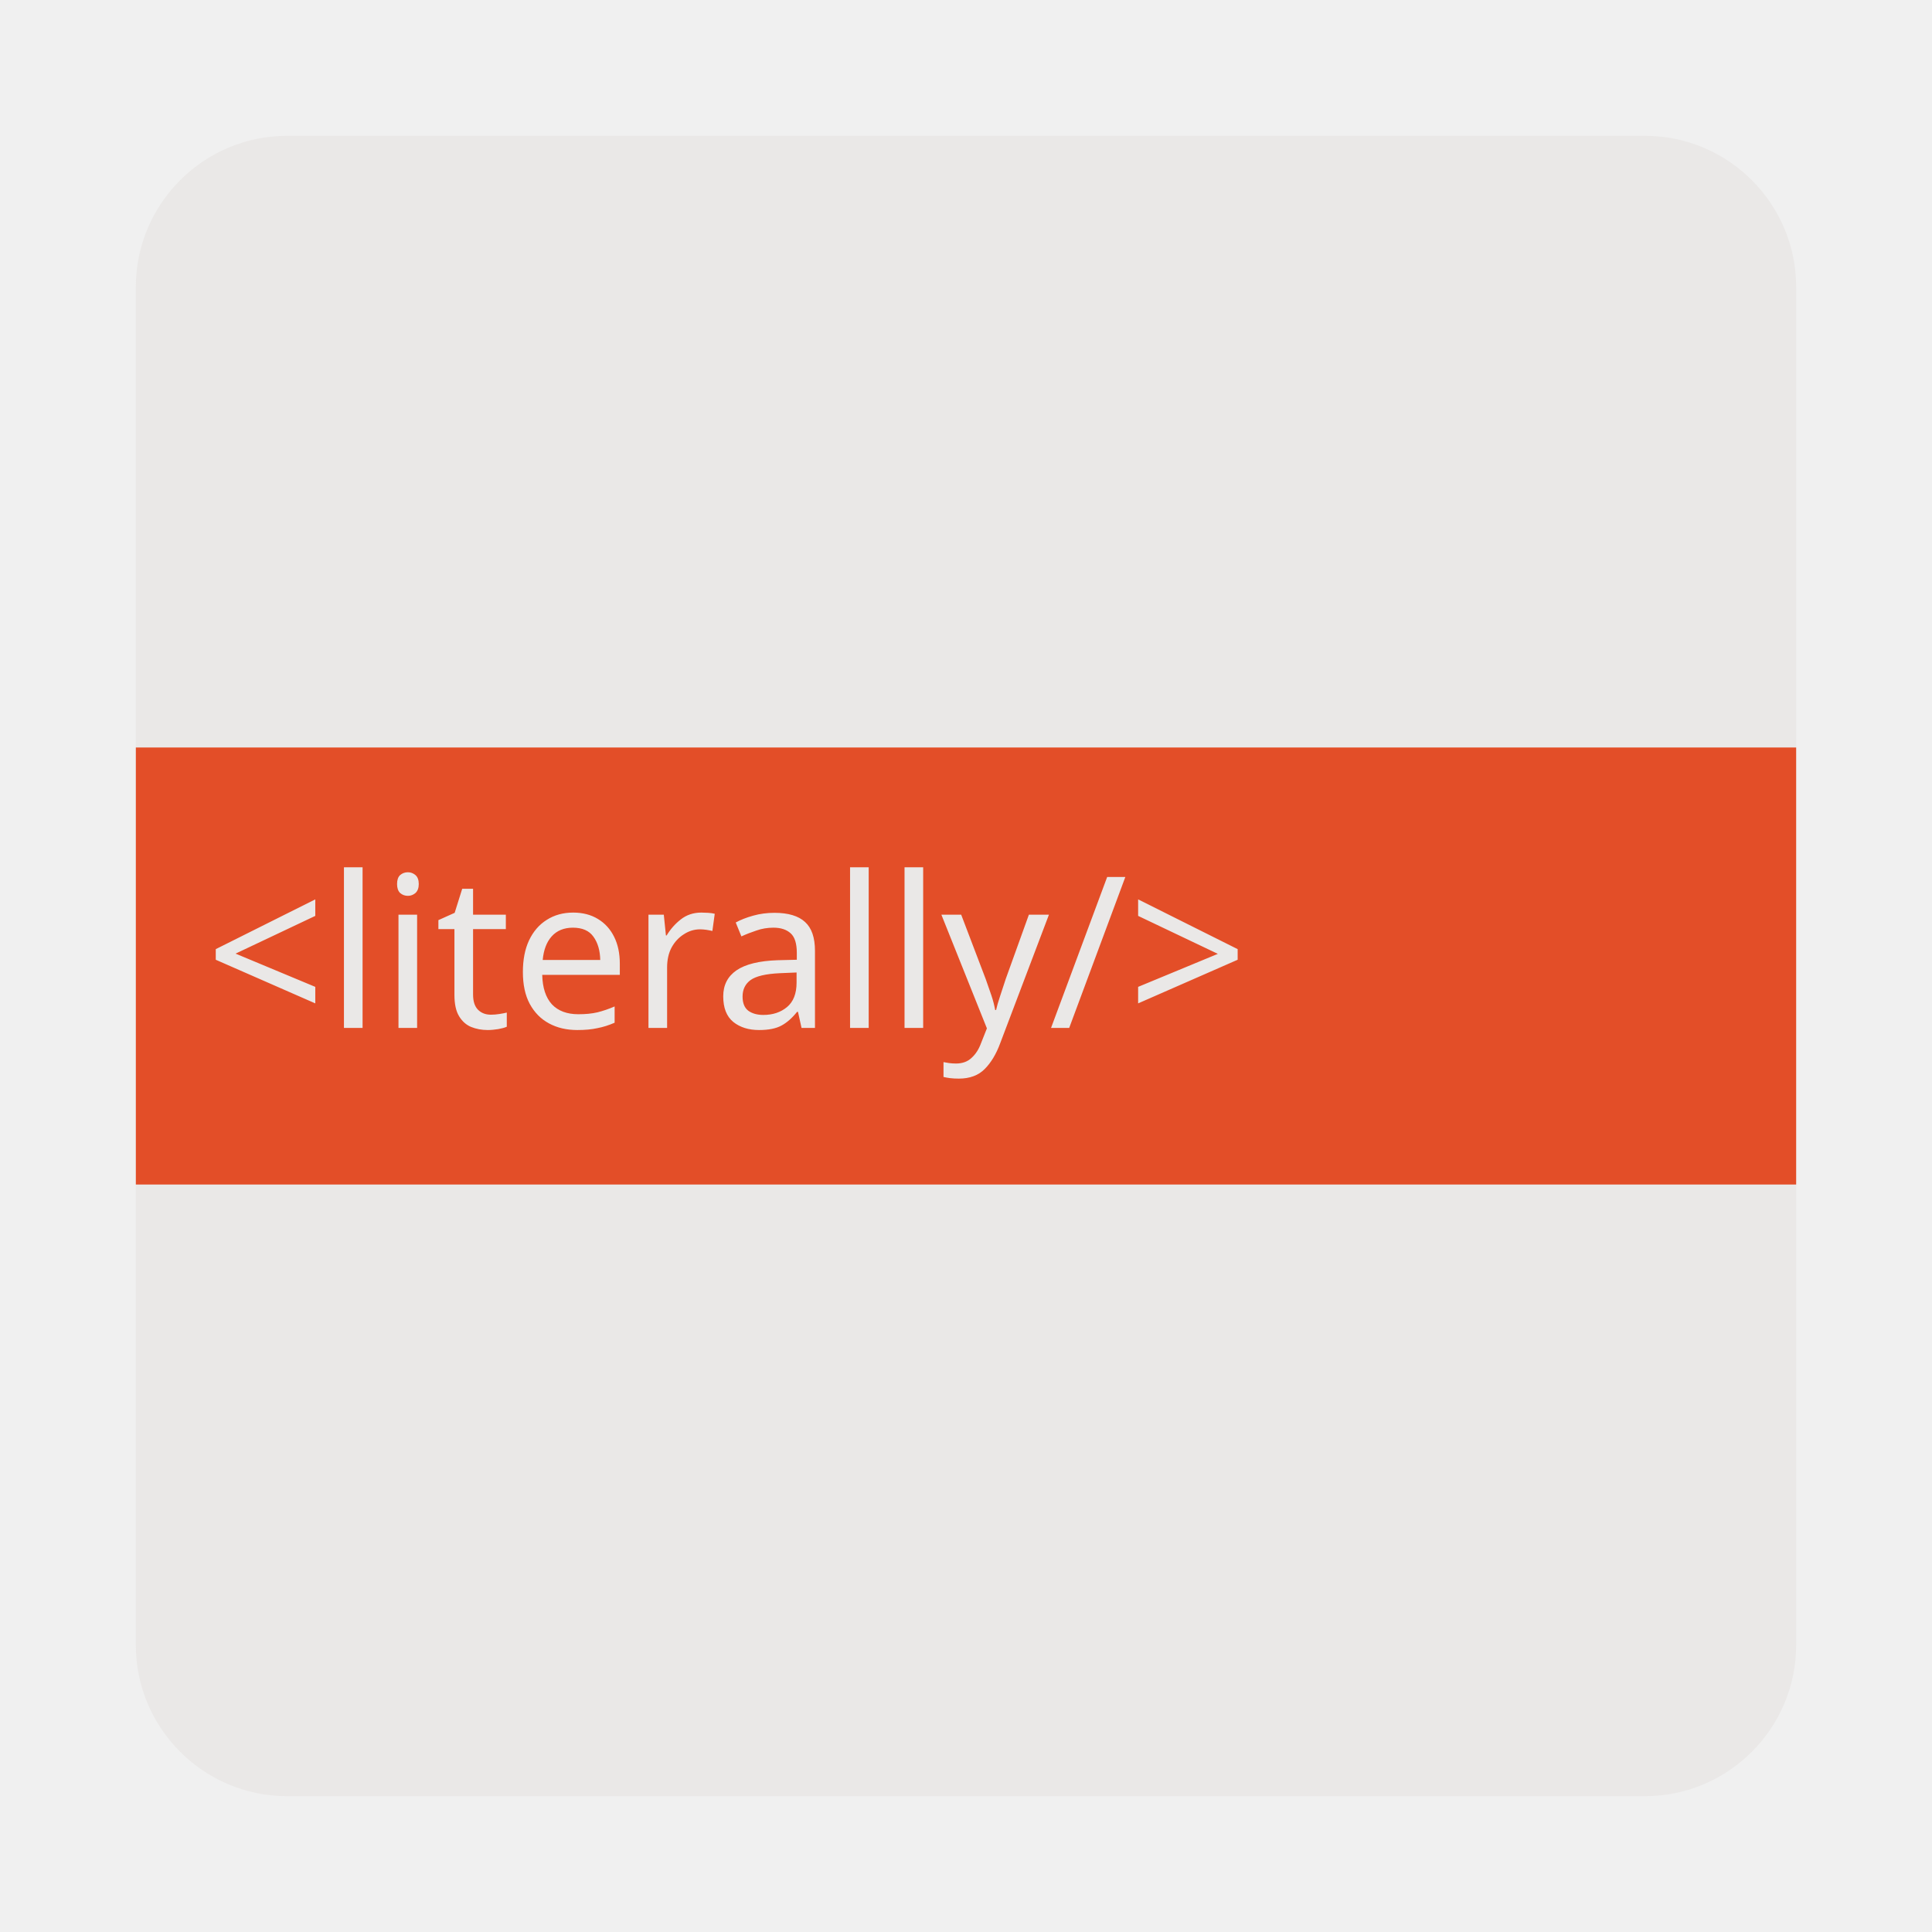
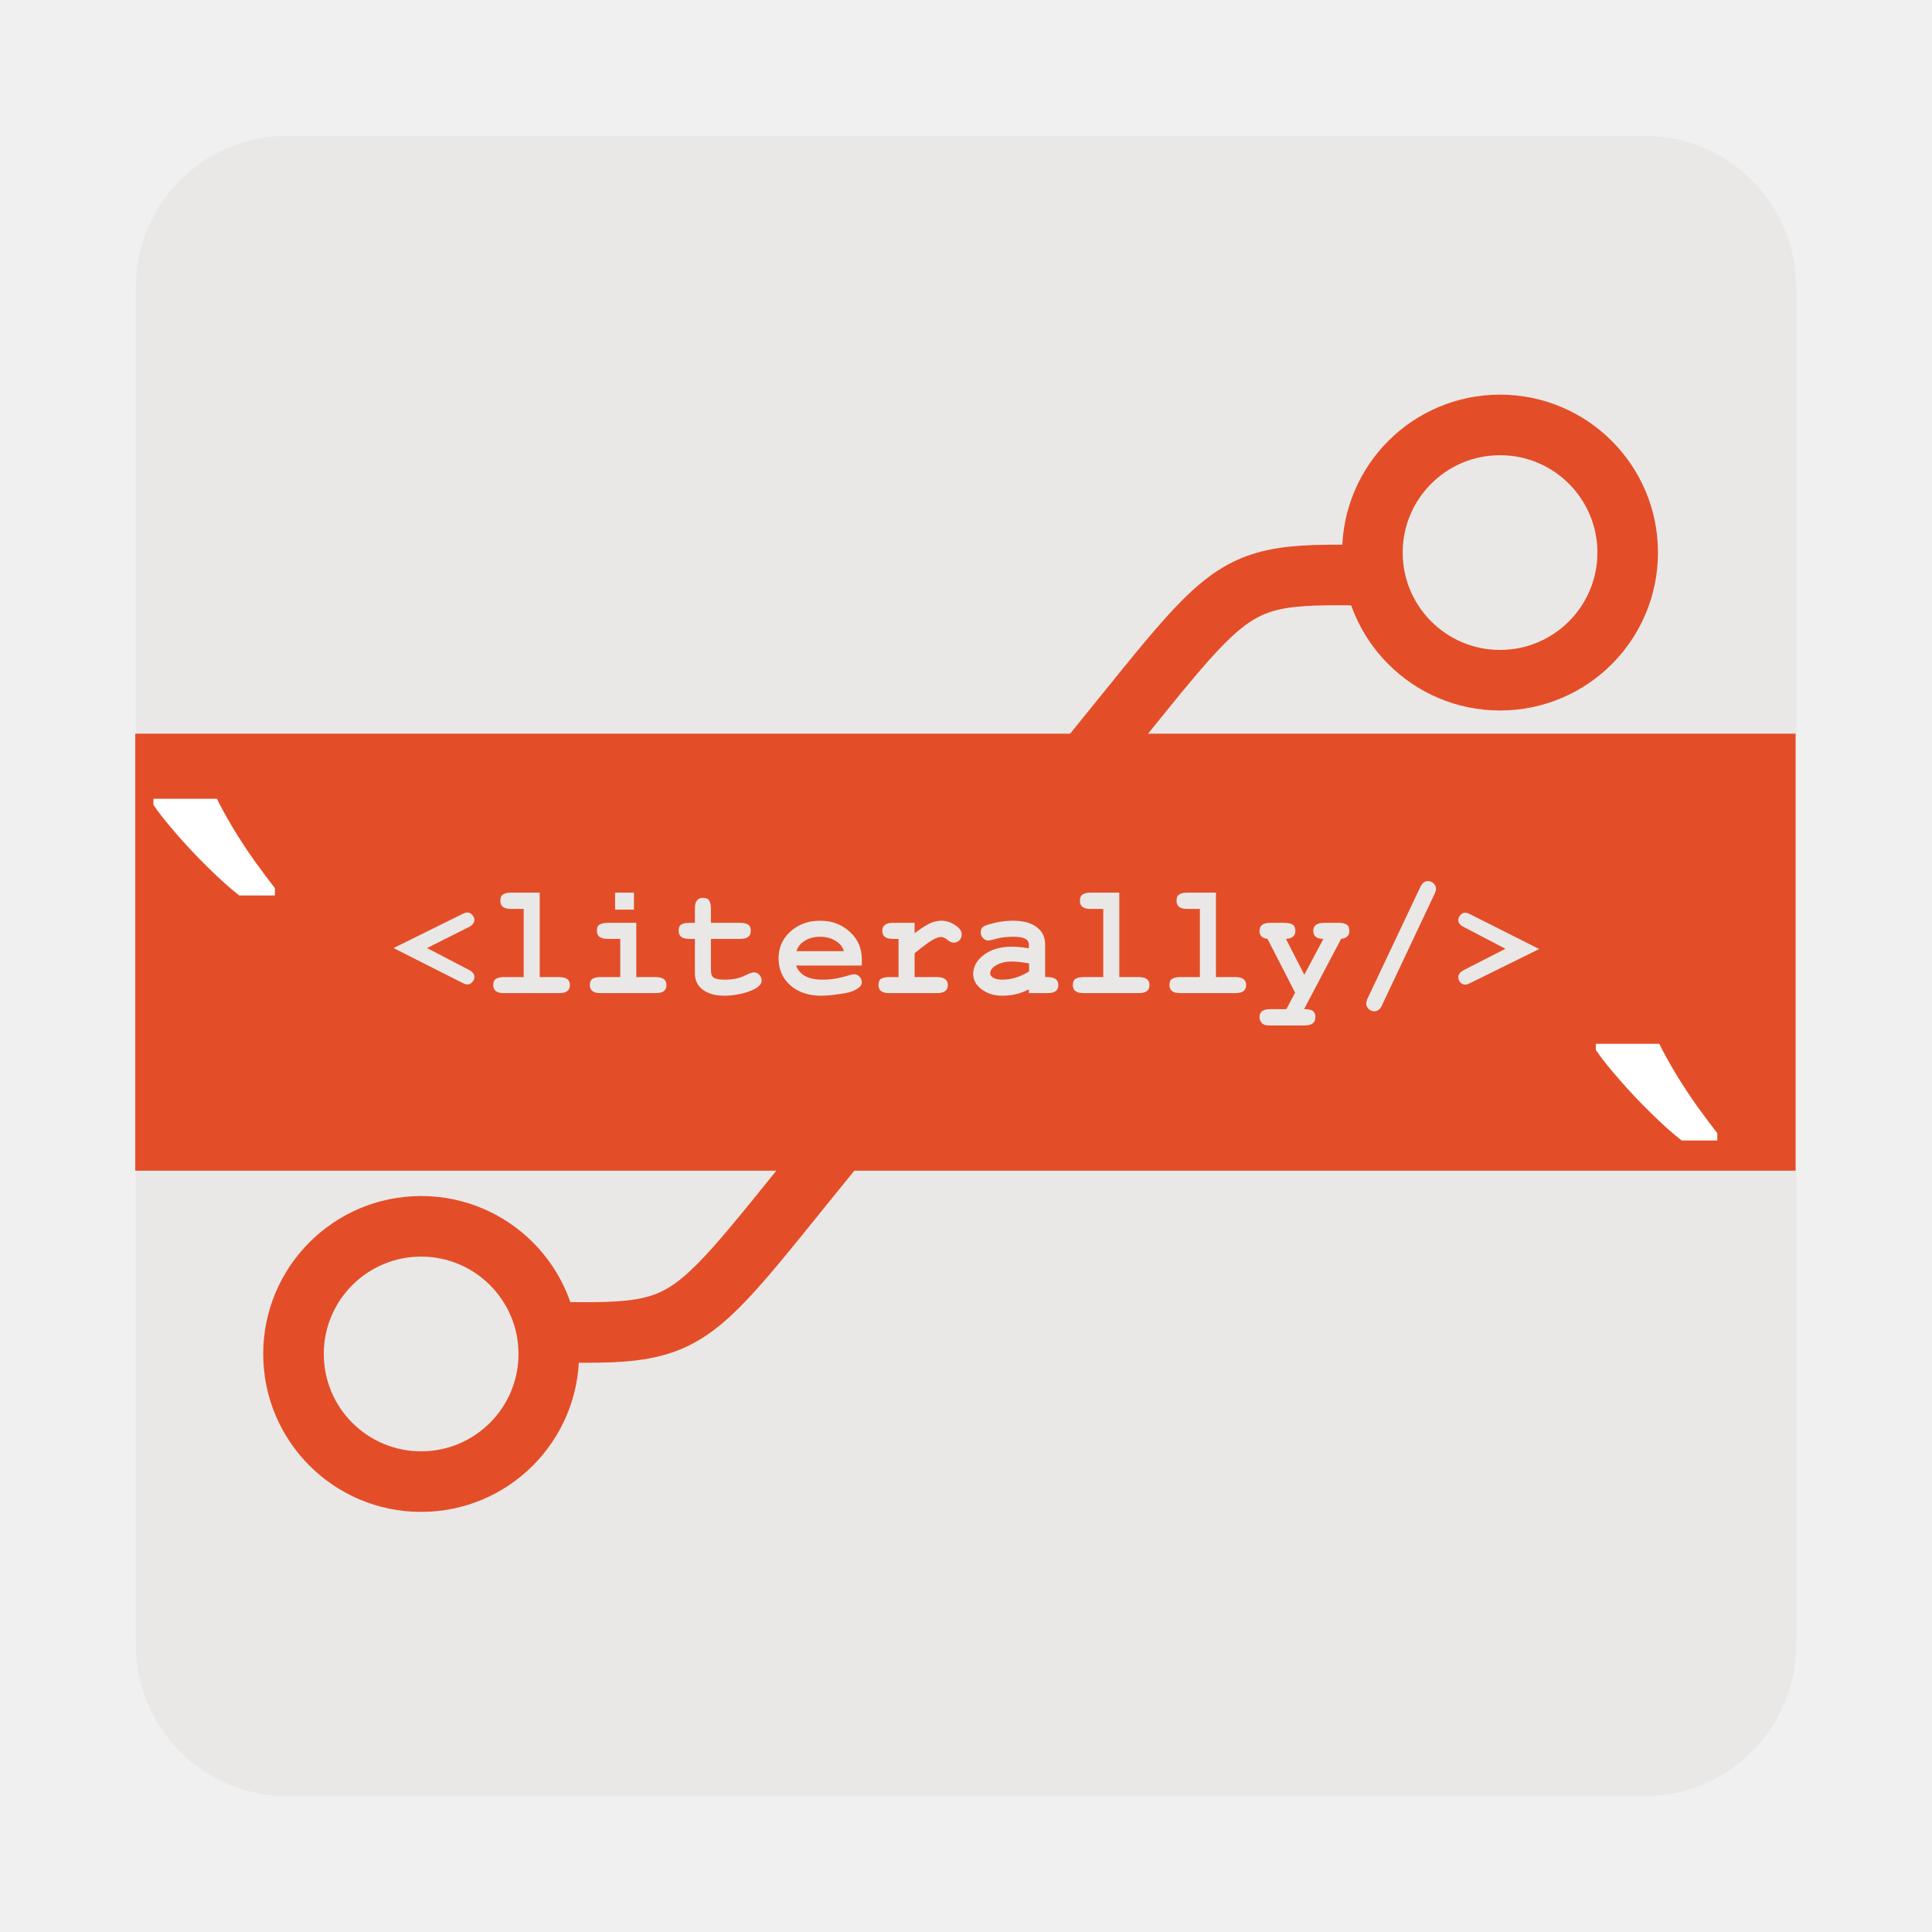
- <svg xmlns="http://www.w3.org/2000/svg" version="1.1" x="0px" y="0px" width="128px" height="128px" viewBox="0 0 128 128" enable-background="new 0 0 128 128" xml:space="preserve">
-   <g id="Layer_2">
-     <g>
-       <path fill="#EAE8E7" d="M119,19c0-5.5-4.5-10-10-10H19C13.5,9,9,13.5,9,19v90c0,5.5,4.5,10,10,10h90c5.5,0,10-4.5,10-10V19z" />
+ <svg xmlns="http://www.w3.org/2000/svg" version="1.1" x="0px" y="0px" width="128px" height="128px" viewBox="0 0 128 128" enable-background="new 0 0 128 128" xml:space="preserve" id="svg12">
+   <defs id="defs16">
+     <pattern patternUnits="userSpaceOnUse" width="317.62" height="207.067" patternTransform="matrix(0.2645833,0,0,0.2645833,62.9814,121.1068)" id="pattern5404">
+       <g id="g4562" transform="matrix(3.779528,0,0,3.779528,-238.0399,-457.7265)">
+         <path id="path4489-79" d="M 110.057,148.5 A 5.057,5.057 0 0 1 105,153.557 5.057,5.057 0 0 1 99.943,148.5 5.057,5.057 0 0 1 105,143.443 5.057,5.057 0 0 1 110.057,148.5 Z" style="fill:none;fill-opacity:1;stroke:#000000;stroke-width:3;stroke-miterlimit:4;stroke-dasharray:none;stroke-opacity:1" />
+       </g>
+       <g transform="matrix(-3.779528,0,0,-3.779528,630.461,609.9179)" id="g4562-8">
+         <path id="path4489-7" d="m 94.386,149.586 a 5.057,5.057 0 0 1 -5.057,5.057 5.057,5.057 0 0 1 -5.057,-5.057 5.057,5.057 0 0 1 5.057,-5.057 5.057,5.057 0 0 1 5.057,5.057 z" style="fill:none;fill-opacity:1;stroke:#000000;stroke-width:3;stroke-miterlimit:4;stroke-dasharray:none;stroke-opacity:1" />
+         <g id="text4487-1-4" style="font-style:normal;font-weight:normal;font-size:41.566px;line-height:125%;font-family:sans-serif;letter-spacing:0px;word-spacing:0px;fill:#000000;fill-opacity:1;stroke:none;stroke-width:1.039px;stroke-linecap:butt;stroke-linejoin:miter;stroke-opacity:1" transform="rotate(33.46196)" aria-label="J">
+           <path id="path5396" style="font-style:normal;font-variant:normal;font-weight:bold;font-stretch:normal;font-family:'Droid Sans Mono';-inkscape-font-specification:'Droid Sans Mono Bold';stroke-width:1.039px" d="m 163.013,77.546 v -3.369 q 3.288,1.258 6.272,1.258 3.268,0 5.155,-1.603 1.888,-1.624 1.888,-4.607 V 48.664 h 3.775 v 20.519 q 0,4.384 -2.862,6.982 -2.841,2.578 -7.652,2.578 -4.404,0 -6.576,-1.197 z" />
+         </g>
+       </g>
+       <g transform="matrix(3.779528,0,0,3.779528,-312.841,-402.8505)" id="g4562-8-8">
+         <path id="path4489-7-8" d="m 94.386,149.586 a 5.057,5.057 0 0 1 -5.057,5.057 5.057,5.057 0 0 1 -5.057,-5.057 5.057,5.057 0 0 1 5.057,-5.057 5.057,5.057 0 0 1 5.057,5.057 z" style="fill:none;fill-opacity:1;stroke:#000000;stroke-width:3;stroke-miterlimit:4;stroke-dasharray:none;stroke-opacity:1" />
+         <g id="text4487-1-4-4" style="font-style:normal;font-weight:normal;font-size:41.566px;line-height:125%;font-family:sans-serif;letter-spacing:0px;word-spacing:0px;fill:#000000;fill-opacity:1;stroke:none;stroke-width:1.039px;stroke-linecap:butt;stroke-linejoin:miter;stroke-opacity:1" transform="rotate(33.46196)" aria-label="J">
+           <path id="path5400" style="font-style:normal;font-variant:normal;font-weight:bold;font-stretch:normal;font-family:'Droid Sans Mono';-inkscape-font-specification:'Droid Sans Mono Bold';stroke-width:1.039px" d="m 163.013,77.546 v -3.369 q 3.288,1.258 6.272,1.258 3.268,0 5.155,-1.603 1.888,-1.624 1.888,-4.607 V 48.664 h 3.775 v 20.519 q 0,4.384 -2.862,6.982 -2.841,2.578 -7.652,2.578 -4.404,0 -6.576,-1.197 z" />
+         </g>
+       </g>
+     </pattern>
+   </defs>
+   <g id="g867" transform="translate(174.5085,-56.40678)">
+     <g id="Layer_2" />
+   </g>
+   <g id="layer2">
+     <g id="g845">
+       <path id="path843" d="M 119,19 C 119,13.5 114.5,9 109,9 H 19 C 13.5,9 9,13.5 9,19 v 90 c 0,5.5 4.5,10 10,10 h 90 c 5.5,0 10,-4.5 10,-10 z" style="fill:#eae8e7" />
    </g>
  </g>
-   <g id="Layer_1">
-     <rect x="9" y="49.524" fill="#E34E28" width="110" height="28.953" />
-     <text transform="matrix(1 0 0 1 13.5918 68.1016)" fill="#EAE8E7" font-family="'DroidSansMono'" font-size="14">&lt;literally/&gt;</text>
+   <g transform="translate(-0.03720468,-0.915242)" id="Layer_1">
+     <rect style="fill:#e34e28" x="9" y="49.524" width="110" height="28.953" id="rect7" />
+     <g id="layer1" transform="matrix(1.672276,0,0,1.672276,13.5104,-392.4599)">
+       <g id="g4654">
+         <rect style="fill:none;stroke:none" width="84.037" height="54.787" x="3.982" y="237.607" id="rect5416" />
+         <g id="g4681" transform="translate(-16.0299,8)">
+           <g aria-label="&lt;  &gt;" style="font-style:normal;font-weight:normal;font-size:6.253px;line-height:125%;font-family:sans-serif;letter-spacing:0px;word-spacing:0px;fill:#0092bf;fill-opacity:1;stroke:none;stroke-width:0.156px;stroke-linecap:butt;stroke-linejoin:miter;stroke-opacity:1" id="text5422" transform="translate(5e-7,-0.018875)" />
+           <g style="fill:none;stroke:#e34e28;stroke-width:2.4;stroke-miterlimit:4;stroke-dasharray:none;stroke-opacity:1" id="g5449-3" transform="translate(-37.59771,100.6249)">
+             <path id="path5447-6" d="M 110.057,148.5 A 5.057,5.057 0 0 1 105,153.557 5.057,5.057 0 0 1 99.943,148.5 5.057,5.057 0 0 1 105,143.443 5.057,5.057 0 0 1 110.057,148.5 Z" style="fill:none;fill-opacity:1;stroke:#e34e28;stroke-width:2.4;stroke-miterlimit:4;stroke-dasharray:none;stroke-opacity:1" />
+           </g>
+           <g style="fill:none;stroke:#e34e28;stroke-width:2.4;stroke-miterlimit:4;stroke-dasharray:none;stroke-opacity:1" id="g5449-3-7" transform="translate(-79.13112,132.3751)">
+             <path id="path5447-6-5" d="m 108.846,148.5 a 5.057,5.057 0 0 1 -5.057,5.057 5.057,5.057 0 0 1 -5.057,-5.057 5.057,5.057 0 0 1 5.057,-5.057 5.057,5.057 0 0 1 5.057,5.057 z" style="fill:none;fill-opacity:1;stroke:#e34e28;stroke-width:2.4;stroke-miterlimit:4;stroke-dasharray:none;stroke-opacity:1" />
+           </g>
+           <path id="path4557" d="m 48.31,260.668 c 9.075,-10.738 7.399,-10.762 14.448,-10.631" style="fill:none;fill-rule:evenodd;stroke:#e34e28;stroke-width:2.4;stroke-linecap:butt;stroke-linejoin:miter;stroke-miterlimit:4;stroke-dasharray:none;stroke-opacity:1" />
+           <path id="path4557-3" d="m 43.779,269.369 c -9.075,10.738 -7.399,10.762 -14.448,10.631" style="fill:none;fill-rule:evenodd;stroke:#e34e28;stroke-width:2.4;stroke-linecap:butt;stroke-linejoin:miter;stroke-miterlimit:4;stroke-dasharray:none;stroke-opacity:1" />
+         </g>
+       </g>
+     </g>
+     <text xml:space="preserve" style="font-style:normal;font-weight:normal;font-size:40px;line-height:125%;font-family:sans-serif;letter-spacing:0px;word-spacing:0px;fill:#ffffff;fill-opacity:1;stroke:none;stroke-width:1px;stroke-linecap:butt;stroke-linejoin:miter;stroke-opacity:1" x="8.61" y="84.475" id="text970">
+       <tspan id="tspan968" x="8.61" y="84.475">`</tspan>
+     </text>
+     <text xml:space="preserve" style="font-style:normal;font-weight:normal;font-size:40px;line-height:125%;font-family:sans-serif;letter-spacing:0px;word-spacing:0px;fill:#ffffff;fill-opacity:1;stroke:none;stroke-width:1px;stroke-linecap:butt;stroke-linejoin:miter;stroke-opacity:1" x="104.171" y="100.713" id="text970-6">
+       <tspan id="tspan968-7" x="104.171" y="100.713">`</tspan>
+     </text>
  </g>
+   <text xml:space="preserve" style="font-style:normal;font-weight:normal;font-size:40px;line-height:125%;font-family:sans-serif;letter-spacing:0px;word-spacing:0px;fill:#000000;fill-opacity:1;stroke:none;stroke-width:1px;stroke-linecap:butt;stroke-linejoin:miter;stroke-opacity:1" x="25.623" y="65.797" id="text841">
+     <tspan id="tspan839" x="25.623" y="65.797" style="font-style:normal;font-variant:normal;font-weight:bold;font-stretch:normal;font-size:10.667px;font-family:FreeMono;-inkscape-font-specification:'FreeMono Bold';fill:#eae8e7;fill-opacity:1">&lt;literally/&gt;</tspan>
+   </text>
</svg>
